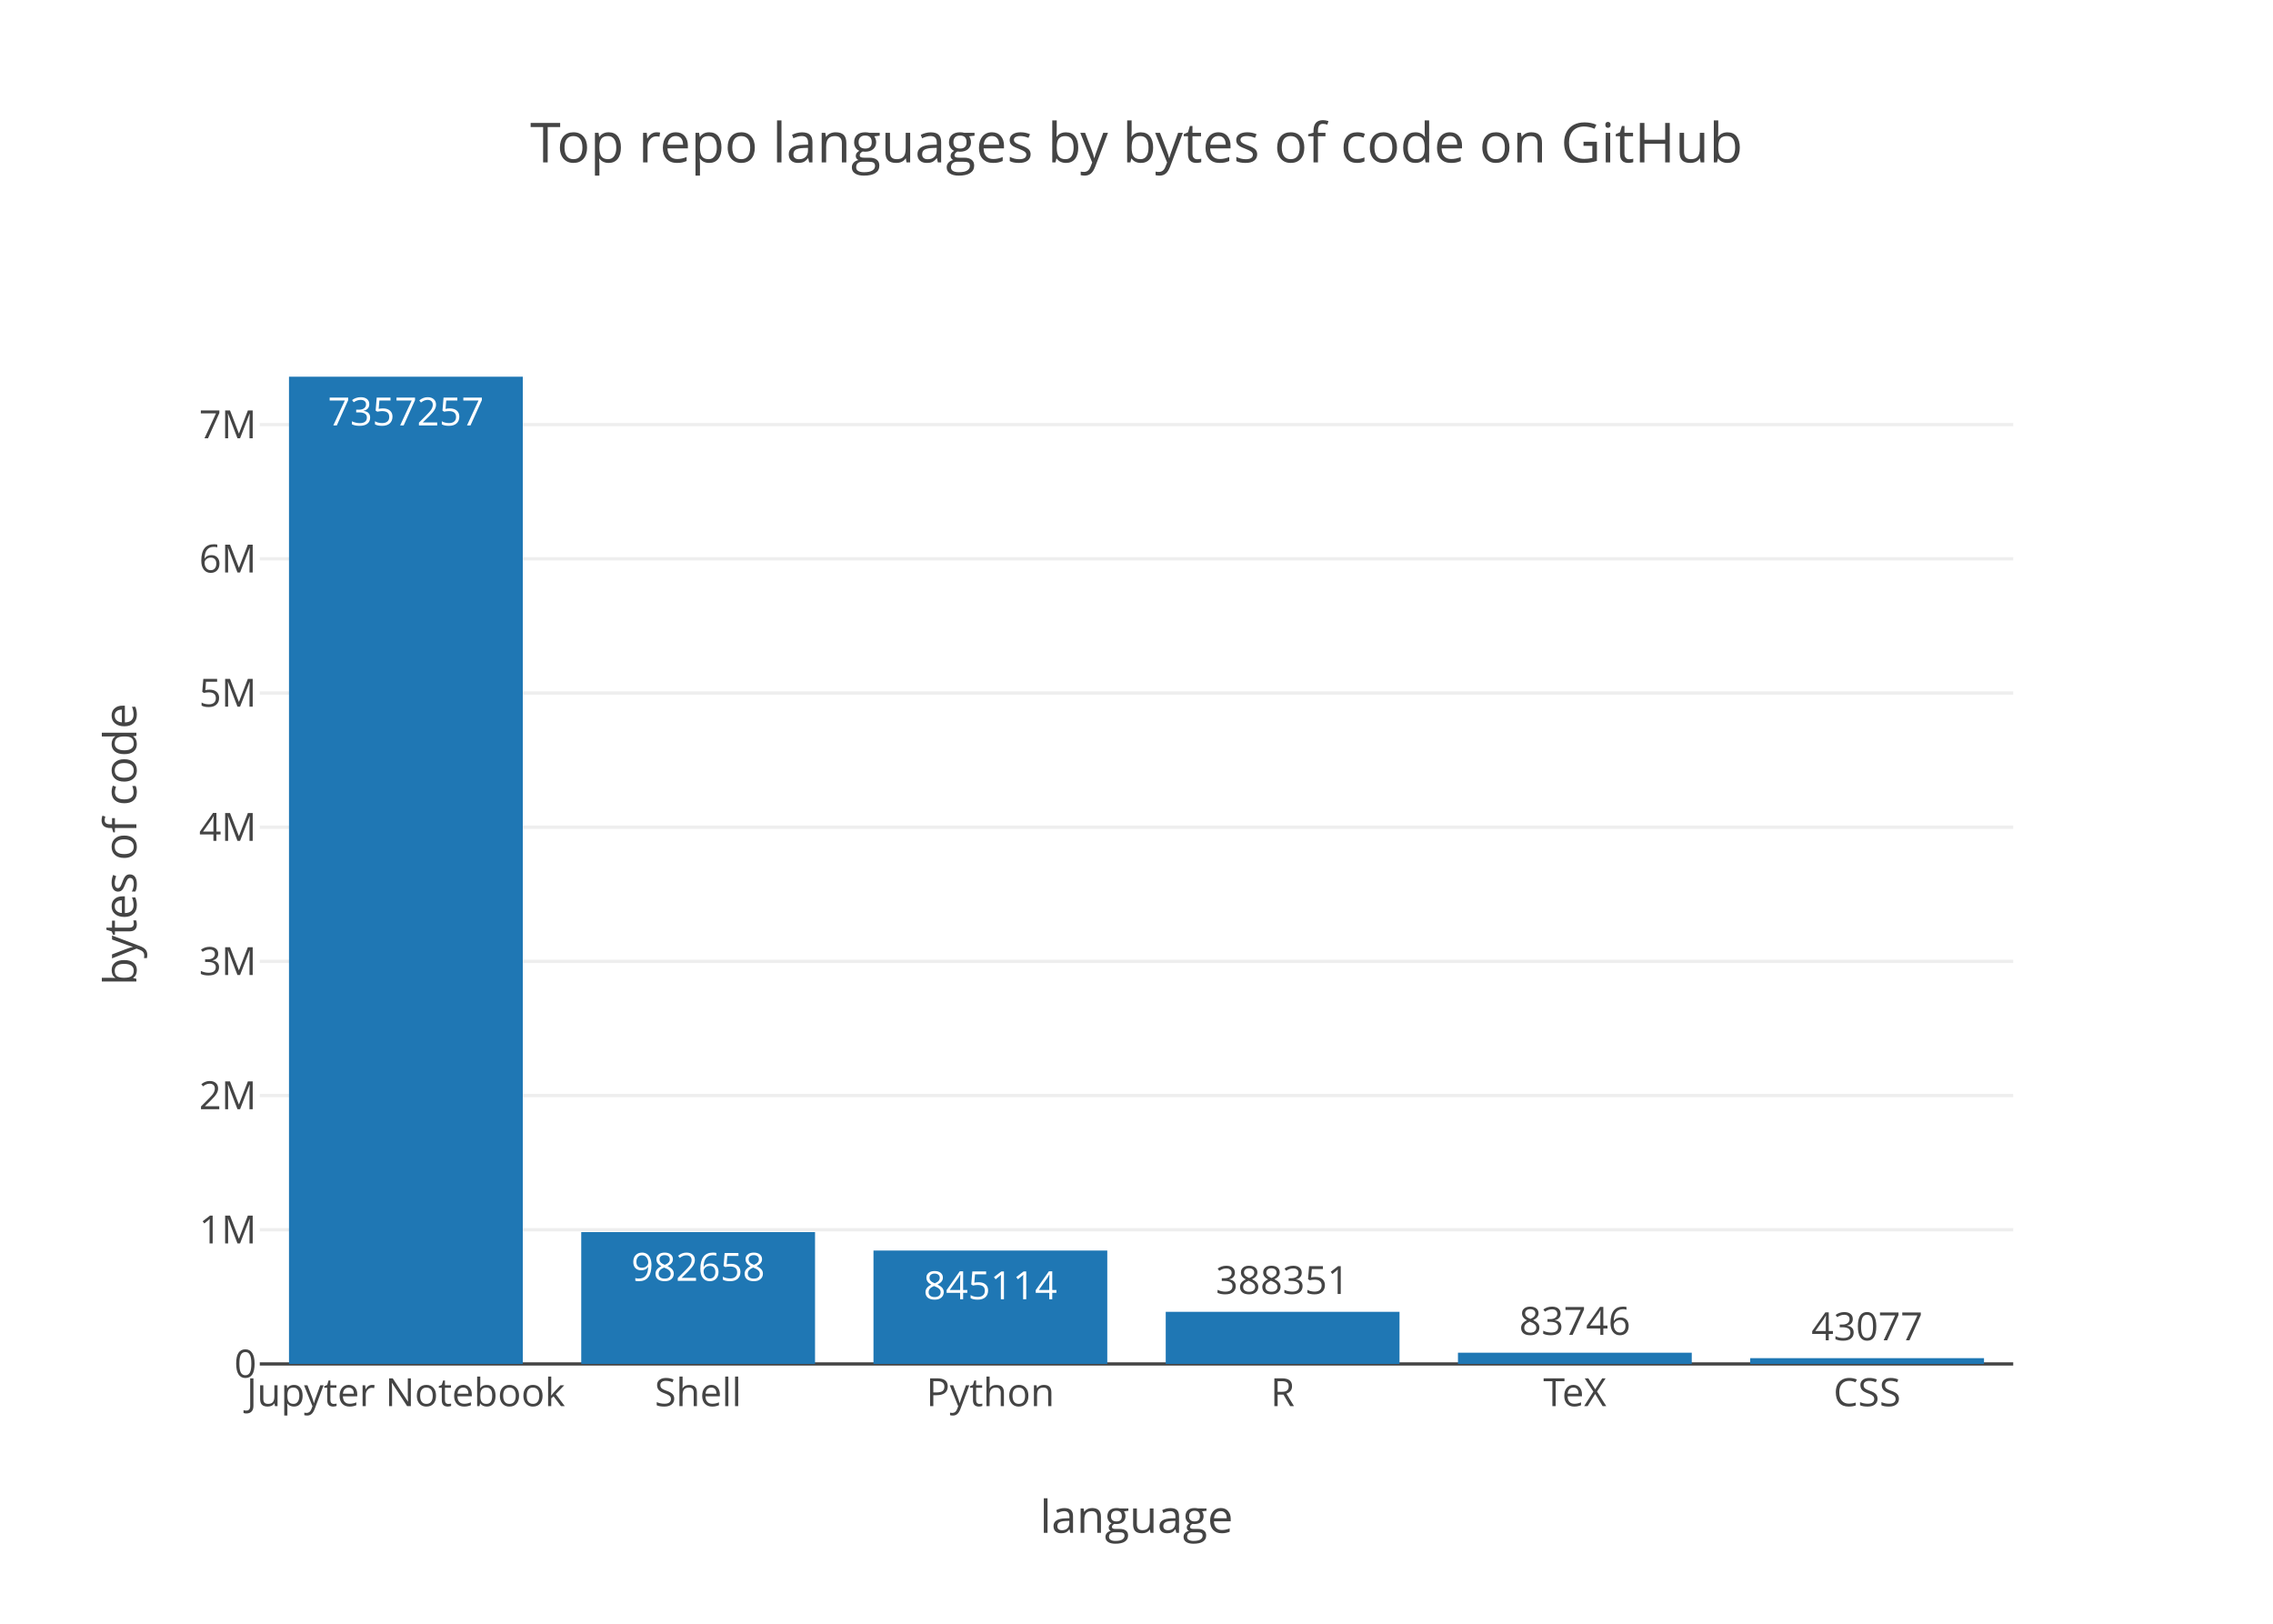
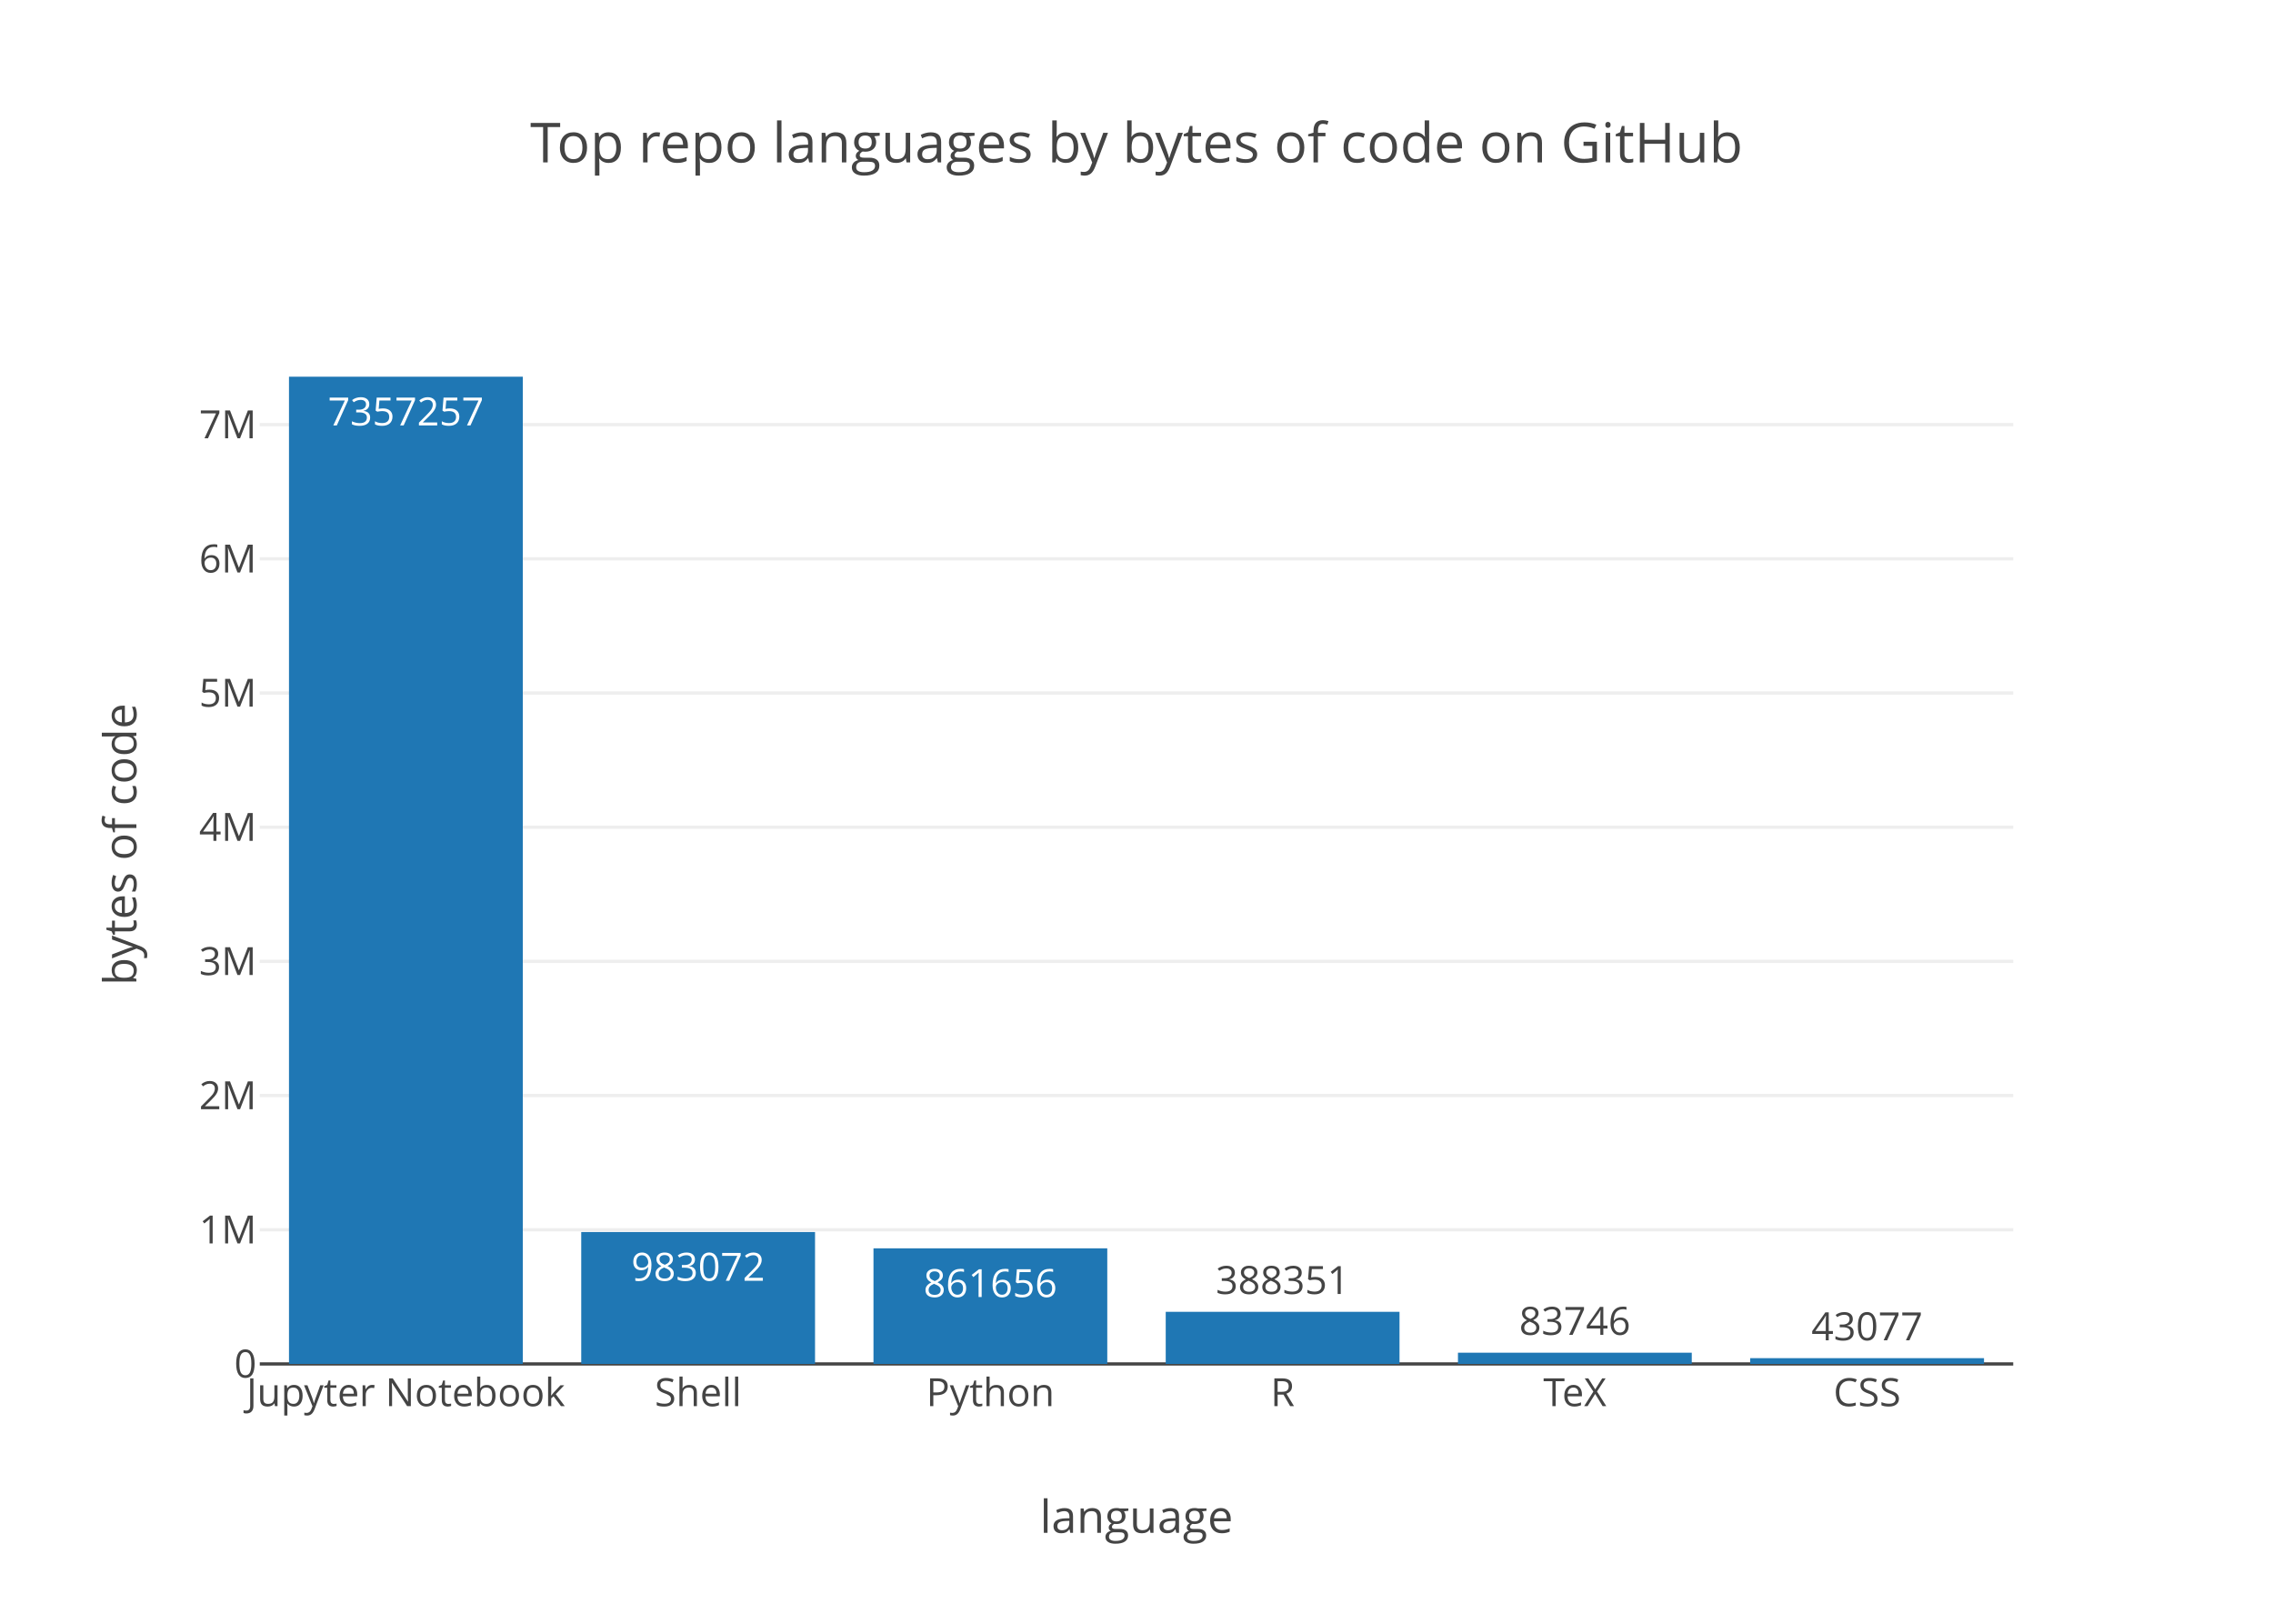
<svg xmlns="http://www.w3.org/2000/svg" class="main-svg" width="700" height="500" viewBox="0 0 700 500">
  <rect x="0" y="0" width="700" height="500" style="fill: rgb(255, 255, 255); fill-opacity: 1;" />
-   <defs id="defs-1b9845">
+   <defs id="defs-2864da">
    <g class="clips">
-       <clipPath id="clip1b9845xyplot" class="plotclip">
+       <clipPath id="clip2864daxyplot" class="plotclip">
        <rect width="540" height="320" />
      </clipPath>
-       <clipPath class="axesclip" id="clip1b9845x">
+       <clipPath class="axesclip" id="clip2864dax">
        <rect x="80" y="0" width="540" height="500" />
      </clipPath>
-       <clipPath class="axesclip" id="clip1b9845y">
+       <clipPath class="axesclip" id="clip2864day">
        <rect x="0" y="100" width="700" height="320" />
      </clipPath>
-       <clipPath class="axesclip" id="clip1b9845xy">
+       <clipPath class="axesclip" id="clip2864daxy">
        <rect x="80" y="100" width="540" height="320" />
      </clipPath>
    </g>
    <g class="gradients" />
  </defs>
  <g class="bglayer" />
  <g class="layer-below">
    <g class="imagelayer" />
    <g class="shapelayer" />
  </g>
  <g class="cartesianlayer">
    <g class="subplot xy">
      <g class="layer-subplot">
        <g class="shapelayer" />
        <g class="imagelayer" />
      </g>
      <g class="gridlayer">
        <g class="x" />
        <g class="y">
          <path class="ygrid crisp" transform="translate(0,378.68)" d="M80,0h540" style="stroke: rgb(238, 238, 238); stroke-opacity: 1; stroke-width: 1px;" />
          <path class="ygrid crisp" transform="translate(0,337.36)" d="M80,0h540" style="stroke: rgb(238, 238, 238); stroke-opacity: 1; stroke-width: 1px;" />
          <path class="ygrid crisp" transform="translate(0,296.04)" d="M80,0h540" style="stroke: rgb(238, 238, 238); stroke-opacity: 1; stroke-width: 1px;" />
          <path class="ygrid crisp" transform="translate(0,254.72)" d="M80,0h540" style="stroke: rgb(238, 238, 238); stroke-opacity: 1; stroke-width: 1px;" />
          <path class="ygrid crisp" transform="translate(0,213.4)" d="M80,0h540" style="stroke: rgb(238, 238, 238); stroke-opacity: 1; stroke-width: 1px;" />
          <path class="ygrid crisp" transform="translate(0,172.08)" d="M80,0h540" style="stroke: rgb(238, 238, 238); stroke-opacity: 1; stroke-width: 1px;" />
          <path class="ygrid crisp" transform="translate(0,130.76)" d="M80,0h540" style="stroke: rgb(238, 238, 238); stroke-opacity: 1; stroke-width: 1px;" />
        </g>
      </g>
      <g class="zerolinelayer">
        <path class="yzl zl crisp" transform="translate(0,420)" d="M80,0h540" style="stroke: rgb(68, 68, 68); stroke-opacity: 1; stroke-width: 1px;" />
      </g>
      <path class="xlines-below" />
      <path class="ylines-below" />
      <g class="overlines-below" />
      <g class="xaxislayer-below" />
      <g class="yaxislayer-below" />
      <g class="overaxes-below" />
-       <g class="plot" transform="translate(80, 100)" clip-path="url('#clip1b9845xyplot')">
+       <g class="plot" transform="translate(80, 100)" clip-path="url('#clip2864daxyplot')">
        <g class="barlayer mlayer">
          <g class="trace bars" style="opacity: 1;">
            <g class="points">
              <g class="point">
                <path d="M9,320V16H81V320Z" style="vector-effect: non-scaling-stroke; opacity: 1; stroke-width: 0px; fill: rgb(31, 119, 180); fill-opacity: 1;" />
                <text class="bartext bartext-inside" transform="translate(44.99219 31)" text-anchor="middle" data-notex="1" x="0" y="0" style="font-family: 'Open Sans', verdana, arial, sans-serif; font-size: 12px; fill: rgb(255, 255, 255); fill-opacity: 1; white-space: pre;">7357257</text>
              </g>
              <g class="point">
-                 <path d="M99,320V279.4H171V320Z" style="vector-effect: non-scaling-stroke; opacity: 1; stroke-width: 0px; fill: rgb(31, 119, 180); fill-opacity: 1;" />
-                 <text class="bartext bartext-inside" transform="translate(134.9922 294.4)" text-anchor="middle" data-notex="1" x="0" y="0" style="font-family: 'Open Sans', verdana, arial, sans-serif; font-size: 12px; fill: rgb(255, 255, 255); fill-opacity: 1; white-space: pre;">982658</text>
+                 <path d="M99,320V279.38H171V320Z" style="vector-effect: non-scaling-stroke; opacity: 1; stroke-width: 0px; fill: rgb(31, 119, 180); fill-opacity: 1;" />
+                 <text class="bartext bartext-inside" transform="translate(134.9922 294.38)" text-anchor="middle" data-notex="1" x="0" y="0" style="font-family: 'Open Sans', verdana, arial, sans-serif; font-size: 12px; fill: rgb(255, 255, 255); fill-opacity: 1; white-space: pre;">983072</text>
              </g>
              <g class="point">
-                 <path d="M189,320V285.08H261V320Z" style="vector-effect: non-scaling-stroke; opacity: 1; stroke-width: 0px; fill: rgb(31, 119, 180); fill-opacity: 1;" />
-                 <text class="bartext bartext-inside" transform="translate(224.9922 300.08)" text-anchor="middle" data-notex="1" x="0" y="0" style="font-family: 'Open Sans', verdana, arial, sans-serif; font-size: 12px; fill: rgb(255, 255, 255); fill-opacity: 1; white-space: pre;">845114</text>
+                 <path d="M189,320V284.4H261V320Z" style="vector-effect: non-scaling-stroke; opacity: 1; stroke-width: 0px; fill: rgb(31, 119, 180); fill-opacity: 1;" />
+                 <text class="bartext bartext-inside" transform="translate(224.9922 299.4)" text-anchor="middle" data-notex="1" x="0" y="0" style="font-family: 'Open Sans', verdana, arial, sans-serif; font-size: 12px; fill: rgb(255, 255, 255); fill-opacity: 1; white-space: pre;">861656</text>
              </g>
              <g class="point">
                <path d="M279,320V303.95H351V320Z" style="vector-effect: non-scaling-stroke; opacity: 1; stroke-width: 0px; fill: rgb(31, 119, 180); fill-opacity: 1;" />
                <text class="bartext bartext-outside" transform="translate(314.9922 298.45)" text-anchor="middle" data-notex="1" x="0" y="0" style="font-family: 'Open Sans', verdana, arial, sans-serif; font-size: 12px; fill: rgb(68, 68, 68); fill-opacity: 1; white-space: pre;">388351</text>
              </g>
              <g class="point">
                <path d="M369,320V316.54H441V320Z" style="vector-effect: non-scaling-stroke; opacity: 1; stroke-width: 0px; fill: rgb(31, 119, 180); fill-opacity: 1;" />
                <text class="bartext bartext-outside" transform="translate(404.9922 311.04)" text-anchor="middle" data-notex="1" x="0" y="0" style="font-family: 'Open Sans', verdana, arial, sans-serif; font-size: 12px; fill: rgb(68, 68, 68); fill-opacity: 1; white-space: pre;">83746</text>
              </g>
              <g class="point">
                <path d="M459,320V318.22H531V320Z" style="vector-effect: non-scaling-stroke; opacity: 1; stroke-width: 0px; fill: rgb(31, 119, 180); fill-opacity: 1;" />
                <text class="bartext bartext-outside" transform="translate(494.9922 312.72)" text-anchor="middle" data-notex="1" x="0" y="0" style="font-family: 'Open Sans', verdana, arial, sans-serif; font-size: 12px; fill: rgb(68, 68, 68); fill-opacity: 1; white-space: pre;">43077</text>
              </g>
            </g>
          </g>
        </g>
      </g>
      <g class="overplot" />
      <path class="xlines-above crisp" d="M0,0" style="fill: none;" />
      <path class="ylines-above crisp" d="M0,0" style="fill: none;" />
      <g class="overlines-above" />
      <g class="xaxislayer-above">
        <g class="xtick">
          <text text-anchor="middle" x="0" y="433" transform="translate(125,0)" style="font-family: 'Open Sans', verdana, arial, sans-serif; font-size: 12px; fill: rgb(68, 68, 68); fill-opacity: 1; white-space: pre;">Jupyter Notebook</text>
        </g>
        <g class="xtick">
          <text text-anchor="middle" x="0" y="433" transform="translate(215,0)" style="font-family: 'Open Sans', verdana, arial, sans-serif; font-size: 12px; fill: rgb(68, 68, 68); fill-opacity: 1; white-space: pre;">Shell</text>
        </g>
        <g class="xtick">
          <text text-anchor="middle" x="0" y="433" transform="translate(305,0)" style="font-family: 'Open Sans', verdana, arial, sans-serif; font-size: 12px; fill: rgb(68, 68, 68); fill-opacity: 1; white-space: pre;">Python</text>
        </g>
        <g class="xtick">
          <text text-anchor="middle" x="0" y="433" transform="translate(395,0)" style="font-family: 'Open Sans', verdana, arial, sans-serif; font-size: 12px; fill: rgb(68, 68, 68); fill-opacity: 1; white-space: pre;">R</text>
        </g>
        <g class="xtick">
          <text text-anchor="middle" x="0" y="433" transform="translate(485,0)" style="font-family: 'Open Sans', verdana, arial, sans-serif; font-size: 12px; fill: rgb(68, 68, 68); fill-opacity: 1; white-space: pre;">TeX</text>
        </g>
        <g class="xtick">
          <text text-anchor="middle" x="0" y="433" transform="translate(575,0)" style="font-family: 'Open Sans', verdana, arial, sans-serif; font-size: 12px; fill: rgb(68, 68, 68); fill-opacity: 1; white-space: pre;">CSS</text>
        </g>
      </g>
      <g class="yaxislayer-above">
        <g class="ytick">
          <text text-anchor="end" x="79" y="4.2" transform="translate(0,420)" style="font-family: 'Open Sans', verdana, arial, sans-serif; font-size: 12px; fill: rgb(68, 68, 68); fill-opacity: 1; white-space: pre;">0</text>
        </g>
        <g class="ytick">
          <text text-anchor="end" x="79" y="4.2" transform="translate(0,378.68)" style="font-family: 'Open Sans', verdana, arial, sans-serif; font-size: 12px; fill: rgb(68, 68, 68); fill-opacity: 1; white-space: pre;">1M</text>
        </g>
        <g class="ytick">
          <text text-anchor="end" x="79" y="4.2" transform="translate(0,337.36)" style="font-family: 'Open Sans', verdana, arial, sans-serif; font-size: 12px; fill: rgb(68, 68, 68); fill-opacity: 1; white-space: pre;">2M</text>
        </g>
        <g class="ytick">
          <text text-anchor="end" x="79" y="4.2" transform="translate(0,296.04)" style="font-family: 'Open Sans', verdana, arial, sans-serif; font-size: 12px; fill: rgb(68, 68, 68); fill-opacity: 1; white-space: pre;">3M</text>
        </g>
        <g class="ytick">
          <text text-anchor="end" x="79" y="4.2" transform="translate(0,254.72)" style="font-family: 'Open Sans', verdana, arial, sans-serif; font-size: 12px; fill: rgb(68, 68, 68); fill-opacity: 1; white-space: pre;">4M</text>
        </g>
        <g class="ytick">
          <text text-anchor="end" x="79" y="4.2" transform="translate(0,213.4)" style="font-family: 'Open Sans', verdana, arial, sans-serif; font-size: 12px; fill: rgb(68, 68, 68); fill-opacity: 1; white-space: pre;">5M</text>
        </g>
        <g class="ytick">
          <text text-anchor="end" x="79" y="4.2" transform="translate(0,172.08)" style="font-family: 'Open Sans', verdana, arial, sans-serif; font-size: 12px; fill: rgb(68, 68, 68); fill-opacity: 1; white-space: pre;">6M</text>
        </g>
        <g class="ytick">
          <text text-anchor="end" x="79" y="4.2" transform="translate(0,130.76)" style="font-family: 'Open Sans', verdana, arial, sans-serif; font-size: 12px; fill: rgb(68, 68, 68); fill-opacity: 1; white-space: pre;">7M</text>
        </g>
      </g>
      <g class="overaxes-above" />
    </g>
  </g>
  <g class="polarlayer" />
  <g class="ternarylayer" />
  <g class="geolayer" />
  <g class="pielayer" />
  <g class="sunburstlayer" />
  <g class="glimages" />
-   <defs id="topdefs-1b9845">
+   <defs id="topdefs-2864da">
    <g class="clips" />
  </defs>
  <g class="layer-above">
    <g class="imagelayer" />
    <g class="shapelayer" />
  </g>
  <g class="infolayer">
    <g class="g-gtitle">
      <text class="gtitle" x="350" y="50" text-anchor="middle" dy="0em" style="font-family: 'Open Sans', verdana, arial, sans-serif; font-size: 17px; fill: rgb(68, 68, 68); opacity: 1; font-weight: normal; white-space: pre;">Top repo languages by bytes of code on GitHub</text>
    </g>
    <g class="g-xtitle">
      <text class="xtitle" x="350" y="472" text-anchor="middle" style="font-family: 'Open Sans', verdana, arial, sans-serif; font-size: 14px; fill: rgb(68, 68, 68); opacity: 1; font-weight: normal; white-space: pre;">language</text>
    </g>
    <g class="g-ytitle">
      <text class="ytitle" transform="rotate(-90,42,260)" x="42" y="260" text-anchor="middle" style="font-family: 'Open Sans', verdana, arial, sans-serif; font-size: 14px; fill: rgb(68, 68, 68); opacity: 1; font-weight: normal; white-space: pre;">bytes of code</text>
    </g>
  </g>
</svg>
